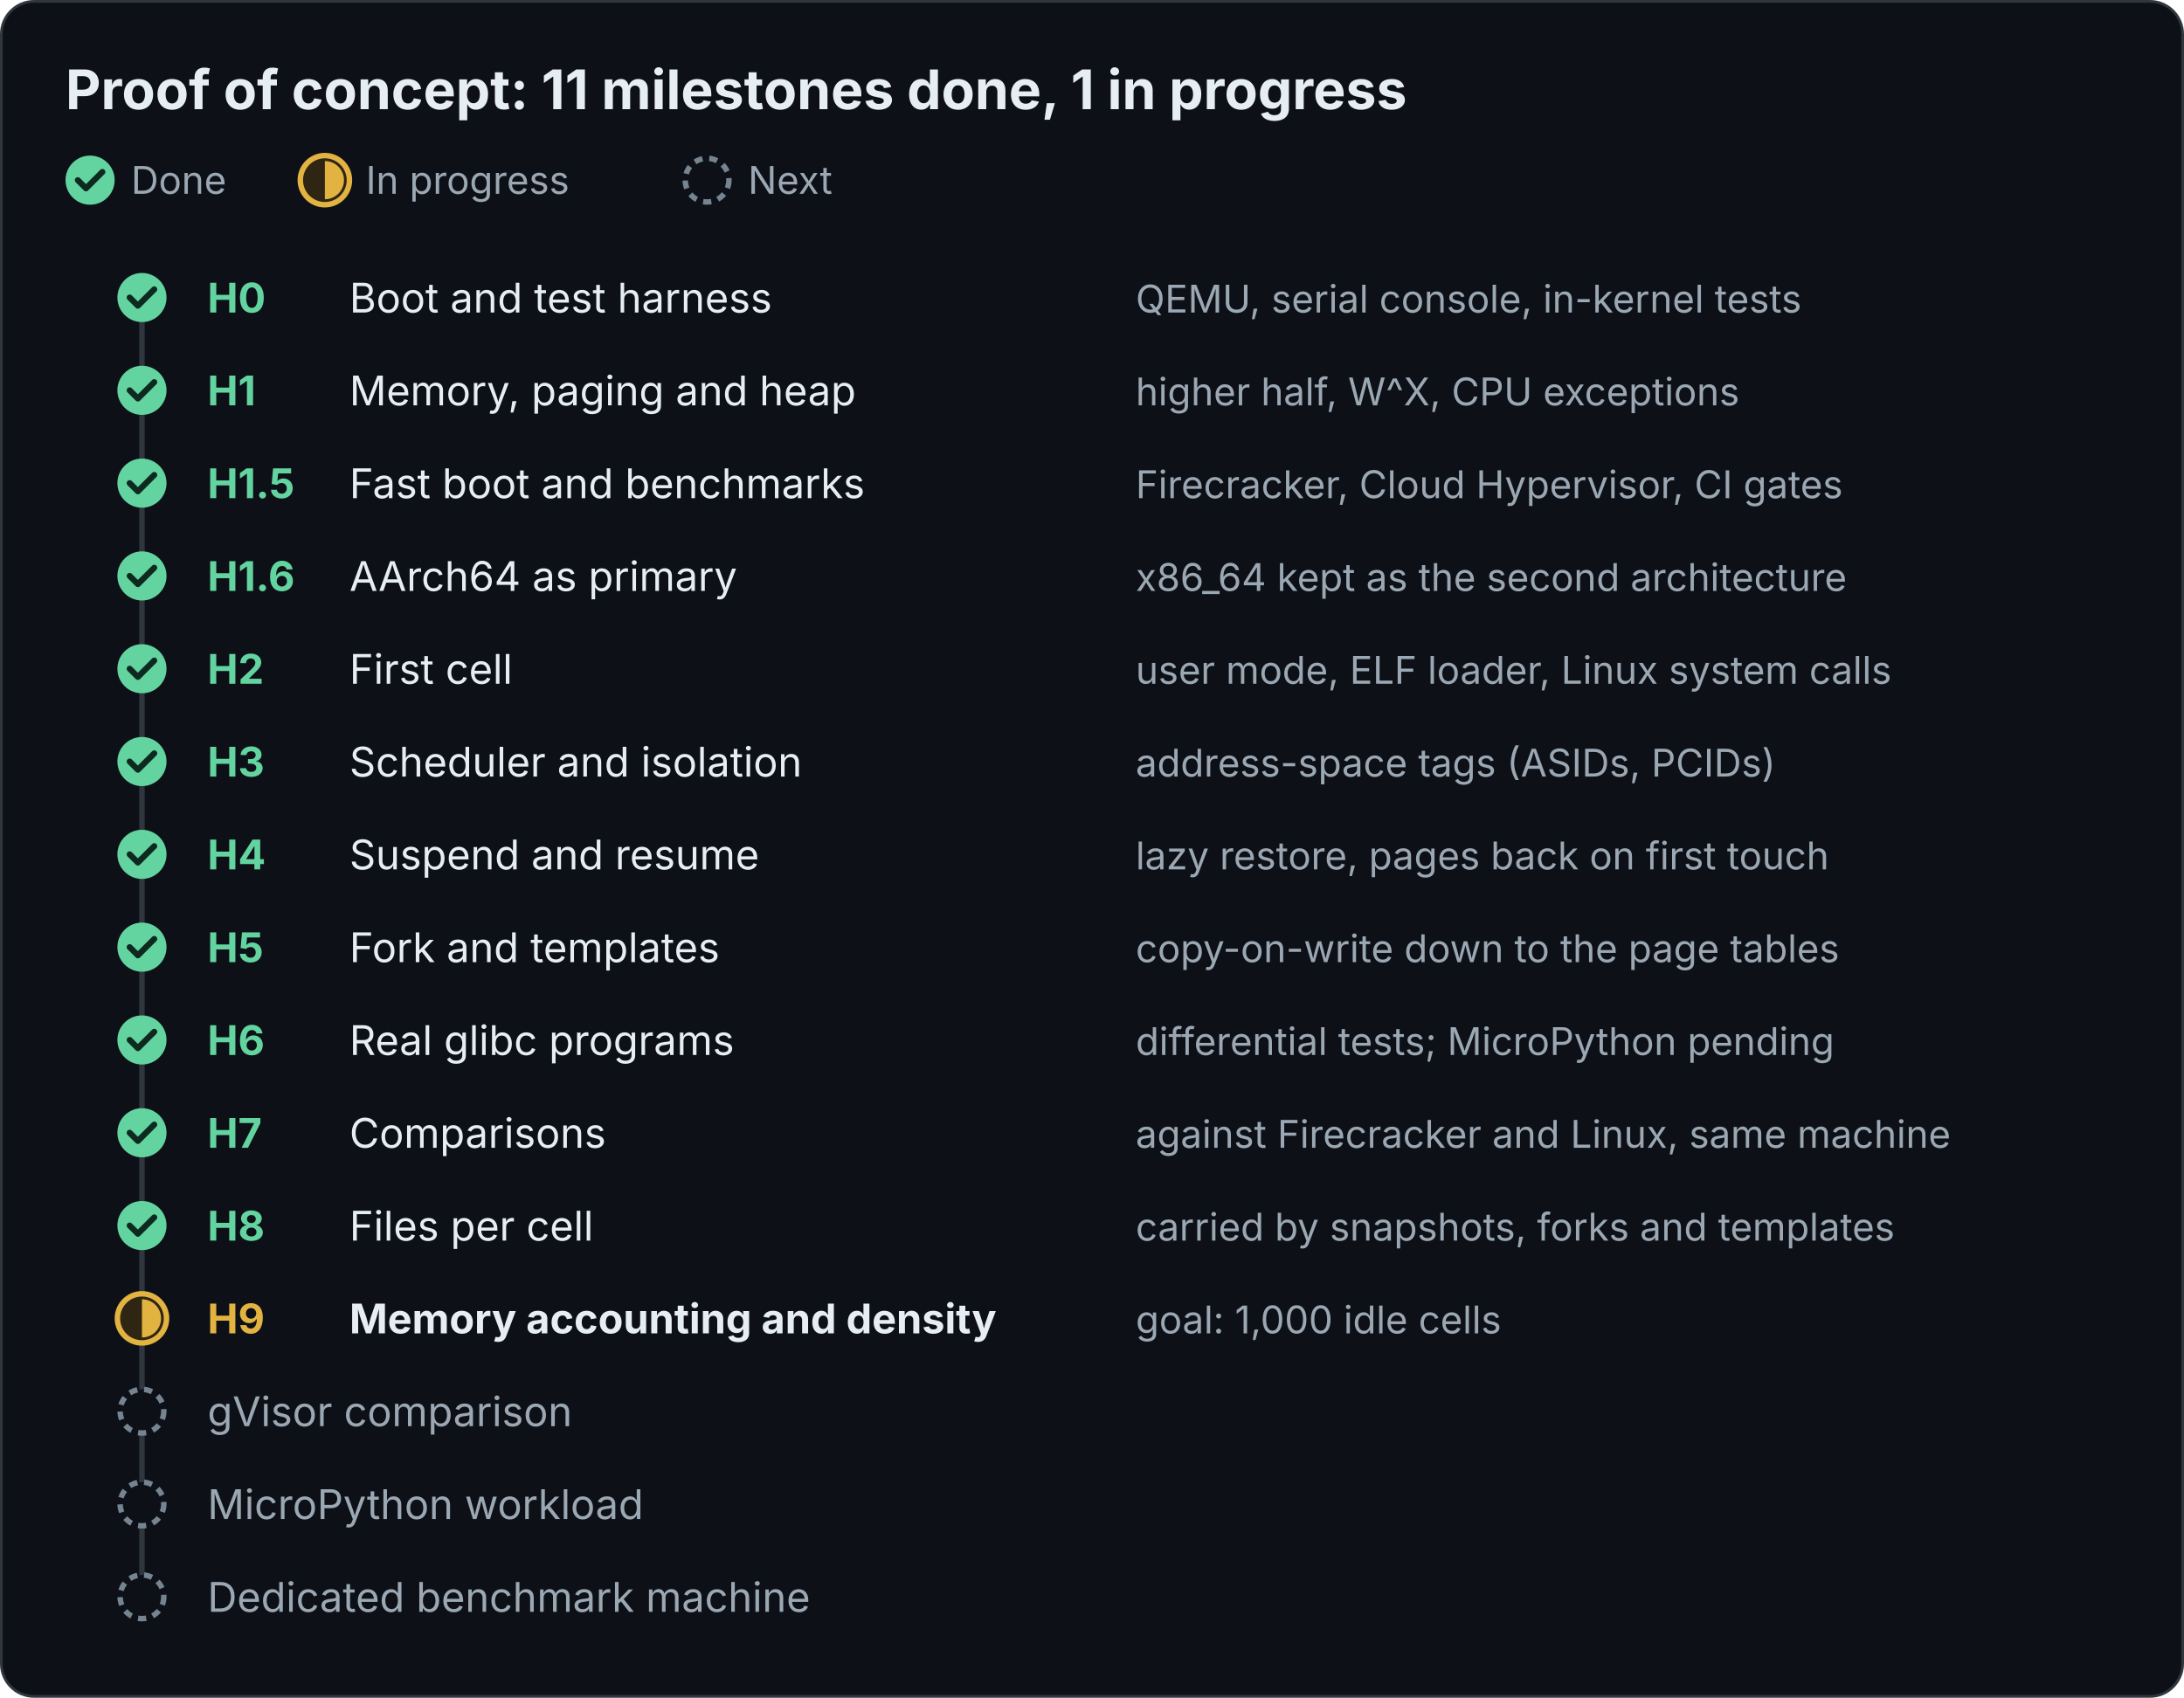
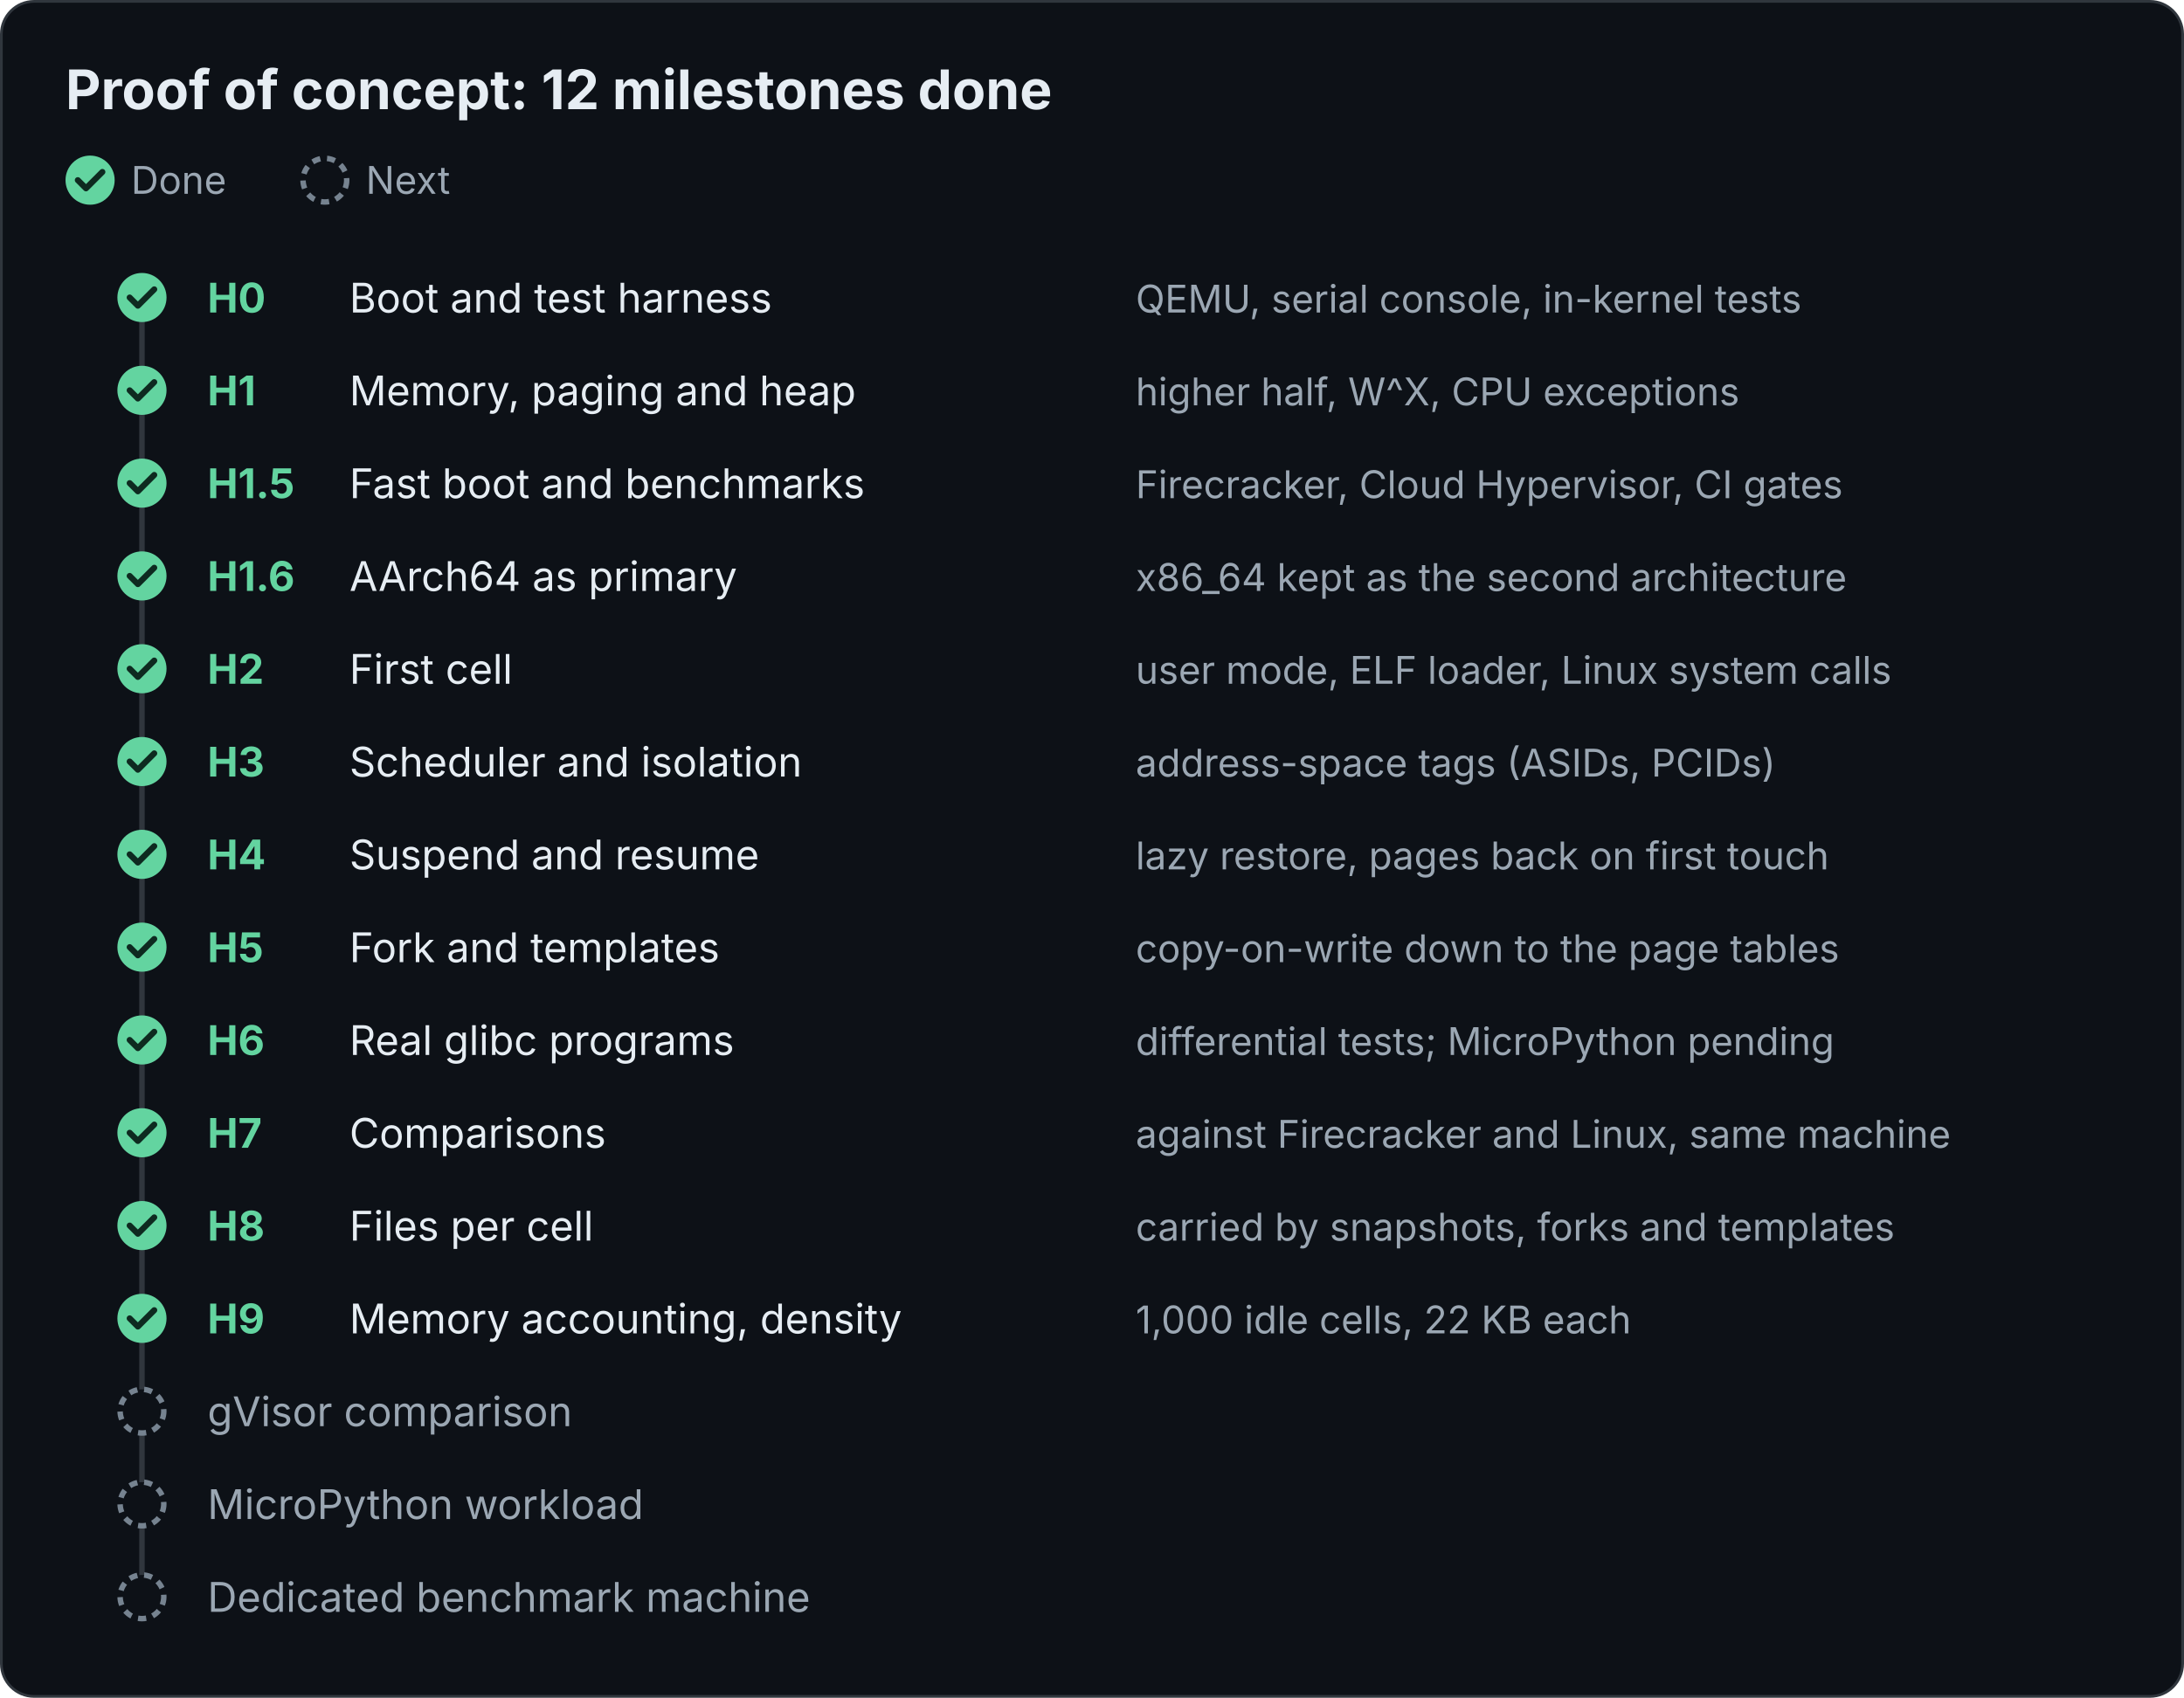
<svg xmlns="http://www.w3.org/2000/svg" viewBox="0 0 800 622" width="800" height="622" role="img" font-family="Inter, -apple-system, Segoe UI, Helvetica, Arial, sans-serif">
  <defs>
    <marker id="a" viewBox="0 0 10 10" refX="9" refY="5" markerWidth="7" markerHeight="7" orient="auto-start-reverse">
      <path d="M0 0L10 5L0 10z" fill="#8b98a5" />
    </marker>
  </defs>
  <rect class="bg" x="0.5" y="0.5" width="799" height="621" rx="12" fill="#0d1117" stroke="#30363d" />
-   <text x="24" y="40" font-size="20" fill="#e6edf3" font-weight="700">Proof of concept: 11 milestones done, 1 in progress</text>
+   <text x="24" y="40" font-size="20" fill="#e6edf3" font-weight="700">Proof of concept: 12 milestones done</text>
  <circle cx="33" cy="66" r="9" fill="#63d4a0" />
  <path d="M28.5 66l3 3l6-6" fill="none" stroke="#0e2a20" stroke-width="2.2" stroke-linecap="round" stroke-linejoin="round" />
  <text x="48" y="71" font-size="14" fill="#9ba7b3">Done</text>
-   <circle cx="119" cy="66" r="9" fill="#2e2513" stroke="#e3b341" stroke-width="2" />
-   <path d="M119 59A7 7 0 0 1 119 73z" fill="#e3b341" />
-   <text x="134" y="71" font-size="14" fill="#9ba7b3">In progress</text>
-   <circle cx="259" cy="66" r="8" fill="#0d1117" stroke="#768390" stroke-width="2" stroke-dasharray="3 2.5" />
-   <text x="274" y="71" font-size="14" fill="#9ba7b3">Next</text>
+   <circle cx="119" cy="66" r="8" fill="#0d1117" stroke="#768390" stroke-width="2" stroke-dasharray="3 2.5" />
+   <text x="134" y="71" font-size="14" fill="#9ba7b3">Next</text>
  <line x1="52" y1="109.0" x2="52" y2="585.0" stroke="#30363d" stroke-width="2" />
  <circle cx="52" cy="109.0" r="9" fill="#63d4a0" />
  <path d="M47.5 109.0l3 3l6-6" fill="none" stroke="#0e2a20" stroke-width="2.2" stroke-linecap="round" stroke-linejoin="round" />
  <text x="76" y="114.5" font-size="15" fill="#63d4a0" font-weight="700">H0</text>
  <text x="128" y="114.5" font-size="15" fill="#e6edf3">Boot and test harness</text>
  <text x="416" y="114.5" font-size="14" fill="#9ba7b3">QEMU, serial console, in-kernel tests</text>
  <circle cx="52" cy="143.0" r="9" fill="#63d4a0" />
  <path d="M47.5 143.0l3 3l6-6" fill="none" stroke="#0e2a20" stroke-width="2.2" stroke-linecap="round" stroke-linejoin="round" />
  <text x="76" y="148.5" font-size="15" fill="#63d4a0" font-weight="700">H1</text>
  <text x="128" y="148.5" font-size="15" fill="#e6edf3">Memory, paging and heap</text>
  <text x="416" y="148.5" font-size="14" fill="#9ba7b3">higher half, W^X, CPU exceptions</text>
  <circle cx="52" cy="177.0" r="9" fill="#63d4a0" />
  <path d="M47.5 177.0l3 3l6-6" fill="none" stroke="#0e2a20" stroke-width="2.2" stroke-linecap="round" stroke-linejoin="round" />
  <text x="76" y="182.5" font-size="15" fill="#63d4a0" font-weight="700">H1.5</text>
  <text x="128" y="182.5" font-size="15" fill="#e6edf3">Fast boot and benchmarks</text>
  <text x="416" y="182.5" font-size="14" fill="#9ba7b3">Firecracker, Cloud Hypervisor, CI gates</text>
  <circle cx="52" cy="211.0" r="9" fill="#63d4a0" />
  <path d="M47.5 211.0l3 3l6-6" fill="none" stroke="#0e2a20" stroke-width="2.2" stroke-linecap="round" stroke-linejoin="round" />
  <text x="76" y="216.5" font-size="15" fill="#63d4a0" font-weight="700">H1.6</text>
  <text x="128" y="216.5" font-size="15" fill="#e6edf3">AArch64 as primary</text>
  <text x="416" y="216.5" font-size="14" fill="#9ba7b3">x86_64 kept as the second architecture</text>
  <circle cx="52" cy="245.0" r="9" fill="#63d4a0" />
  <path d="M47.5 245.0l3 3l6-6" fill="none" stroke="#0e2a20" stroke-width="2.2" stroke-linecap="round" stroke-linejoin="round" />
  <text x="76" y="250.5" font-size="15" fill="#63d4a0" font-weight="700">H2</text>
  <text x="128" y="250.5" font-size="15" fill="#e6edf3">First cell</text>
  <text x="416" y="250.5" font-size="14" fill="#9ba7b3">user mode, ELF loader, Linux system calls</text>
  <circle cx="52" cy="279.0" r="9" fill="#63d4a0" />
  <path d="M47.5 279.0l3 3l6-6" fill="none" stroke="#0e2a20" stroke-width="2.2" stroke-linecap="round" stroke-linejoin="round" />
  <text x="76" y="284.5" font-size="15" fill="#63d4a0" font-weight="700">H3</text>
  <text x="128" y="284.5" font-size="15" fill="#e6edf3">Scheduler and isolation</text>
  <text x="416" y="284.5" font-size="14" fill="#9ba7b3">address-space tags (ASIDs, PCIDs)</text>
  <circle cx="52" cy="313.0" r="9" fill="#63d4a0" />
  <path d="M47.5 313.0l3 3l6-6" fill="none" stroke="#0e2a20" stroke-width="2.2" stroke-linecap="round" stroke-linejoin="round" />
  <text x="76" y="318.5" font-size="15" fill="#63d4a0" font-weight="700">H4</text>
  <text x="128" y="318.5" font-size="15" fill="#e6edf3">Suspend and resume</text>
  <text x="416" y="318.5" font-size="14" fill="#9ba7b3">lazy restore, pages back on first touch</text>
  <circle cx="52" cy="347.0" r="9" fill="#63d4a0" />
  <path d="M47.5 347.0l3 3l6-6" fill="none" stroke="#0e2a20" stroke-width="2.2" stroke-linecap="round" stroke-linejoin="round" />
  <text x="76" y="352.5" font-size="15" fill="#63d4a0" font-weight="700">H5</text>
  <text x="128" y="352.5" font-size="15" fill="#e6edf3">Fork and templates</text>
  <text x="416" y="352.5" font-size="14" fill="#9ba7b3">copy-on-write down to the page tables</text>
  <circle cx="52" cy="381.0" r="9" fill="#63d4a0" />
  <path d="M47.5 381.0l3 3l6-6" fill="none" stroke="#0e2a20" stroke-width="2.2" stroke-linecap="round" stroke-linejoin="round" />
  <text x="76" y="386.5" font-size="15" fill="#63d4a0" font-weight="700">H6</text>
  <text x="128" y="386.5" font-size="15" fill="#e6edf3">Real glibc programs</text>
  <text x="416" y="386.5" font-size="14" fill="#9ba7b3">differential tests; MicroPython pending</text>
  <circle cx="52" cy="415.0" r="9" fill="#63d4a0" />
  <path d="M47.5 415.0l3 3l6-6" fill="none" stroke="#0e2a20" stroke-width="2.2" stroke-linecap="round" stroke-linejoin="round" />
  <text x="76" y="420.5" font-size="15" fill="#63d4a0" font-weight="700">H7</text>
  <text x="128" y="420.5" font-size="15" fill="#e6edf3">Comparisons</text>
  <text x="416" y="420.5" font-size="14" fill="#9ba7b3">against Firecracker and Linux, same machine</text>
  <circle cx="52" cy="449.0" r="9" fill="#63d4a0" />
  <path d="M47.5 449.0l3 3l6-6" fill="none" stroke="#0e2a20" stroke-width="2.2" stroke-linecap="round" stroke-linejoin="round" />
  <text x="76" y="454.5" font-size="15" fill="#63d4a0" font-weight="700">H8</text>
  <text x="128" y="454.5" font-size="15" fill="#e6edf3">Files per cell</text>
  <text x="416" y="454.5" font-size="14" fill="#9ba7b3">carried by snapshots, forks and templates</text>
-   <circle cx="52" cy="483.0" r="9" fill="#2e2513" stroke="#e3b341" stroke-width="2" />
-   <path d="M52 476.0A7 7 0 0 1 52 490.0z" fill="#e3b341" />
-   <text x="76" y="488.5" font-size="15" fill="#e3b341" font-weight="700">H9</text>
-   <text x="128" y="488.5" font-size="15" fill="#e6edf3" font-weight="700">Memory accounting and density</text>
-   <text x="416" y="488.5" font-size="14" fill="#9ba7b3">goal: 1,000 idle cells</text>
+   <circle cx="52" cy="483.0" r="9" fill="#63d4a0" />
+   <path d="M47.5 483.0l3 3l6-6" fill="none" stroke="#0e2a20" stroke-width="2.2" stroke-linecap="round" stroke-linejoin="round" />
+   <text x="76" y="488.5" font-size="15" fill="#63d4a0" font-weight="700">H9</text>
+   <text x="128" y="488.5" font-size="15" fill="#e6edf3">Memory accounting, density</text>
+   <text x="416" y="488.5" font-size="14" fill="#9ba7b3">1,000 idle cells, 22 KB each</text>
  <circle cx="52" cy="517.0" r="8" fill="#0d1117" stroke="#768390" stroke-width="2" stroke-dasharray="3 2.5" />
  <text x="76" y="522.5" font-size="15" fill="#9ba7b3">gVisor comparison</text>
  <circle cx="52" cy="551.0" r="8" fill="#0d1117" stroke="#768390" stroke-width="2" stroke-dasharray="3 2.5" />
  <text x="76" y="556.5" font-size="15" fill="#9ba7b3">MicroPython workload</text>
  <circle cx="52" cy="585.0" r="8" fill="#0d1117" stroke="#768390" stroke-width="2" stroke-dasharray="3 2.5" />
  <text x="76" y="590.5" font-size="15" fill="#9ba7b3">Dedicated benchmark machine</text>
</svg>
